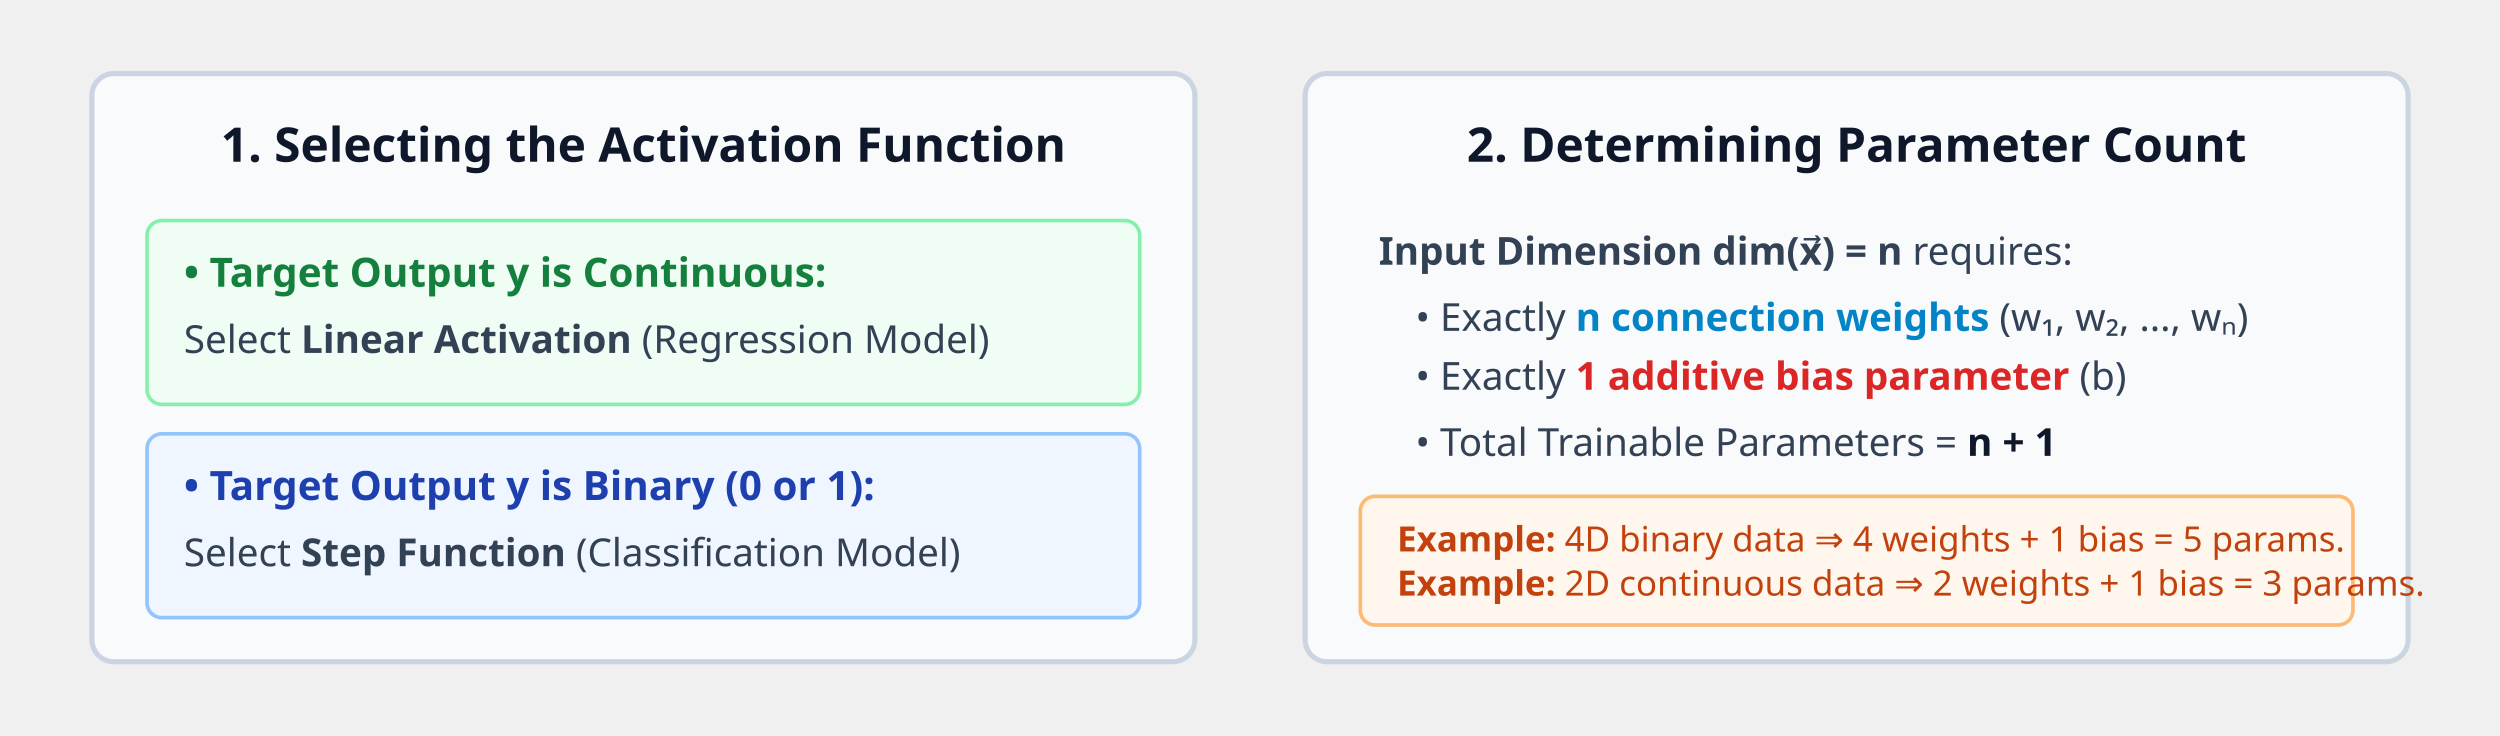
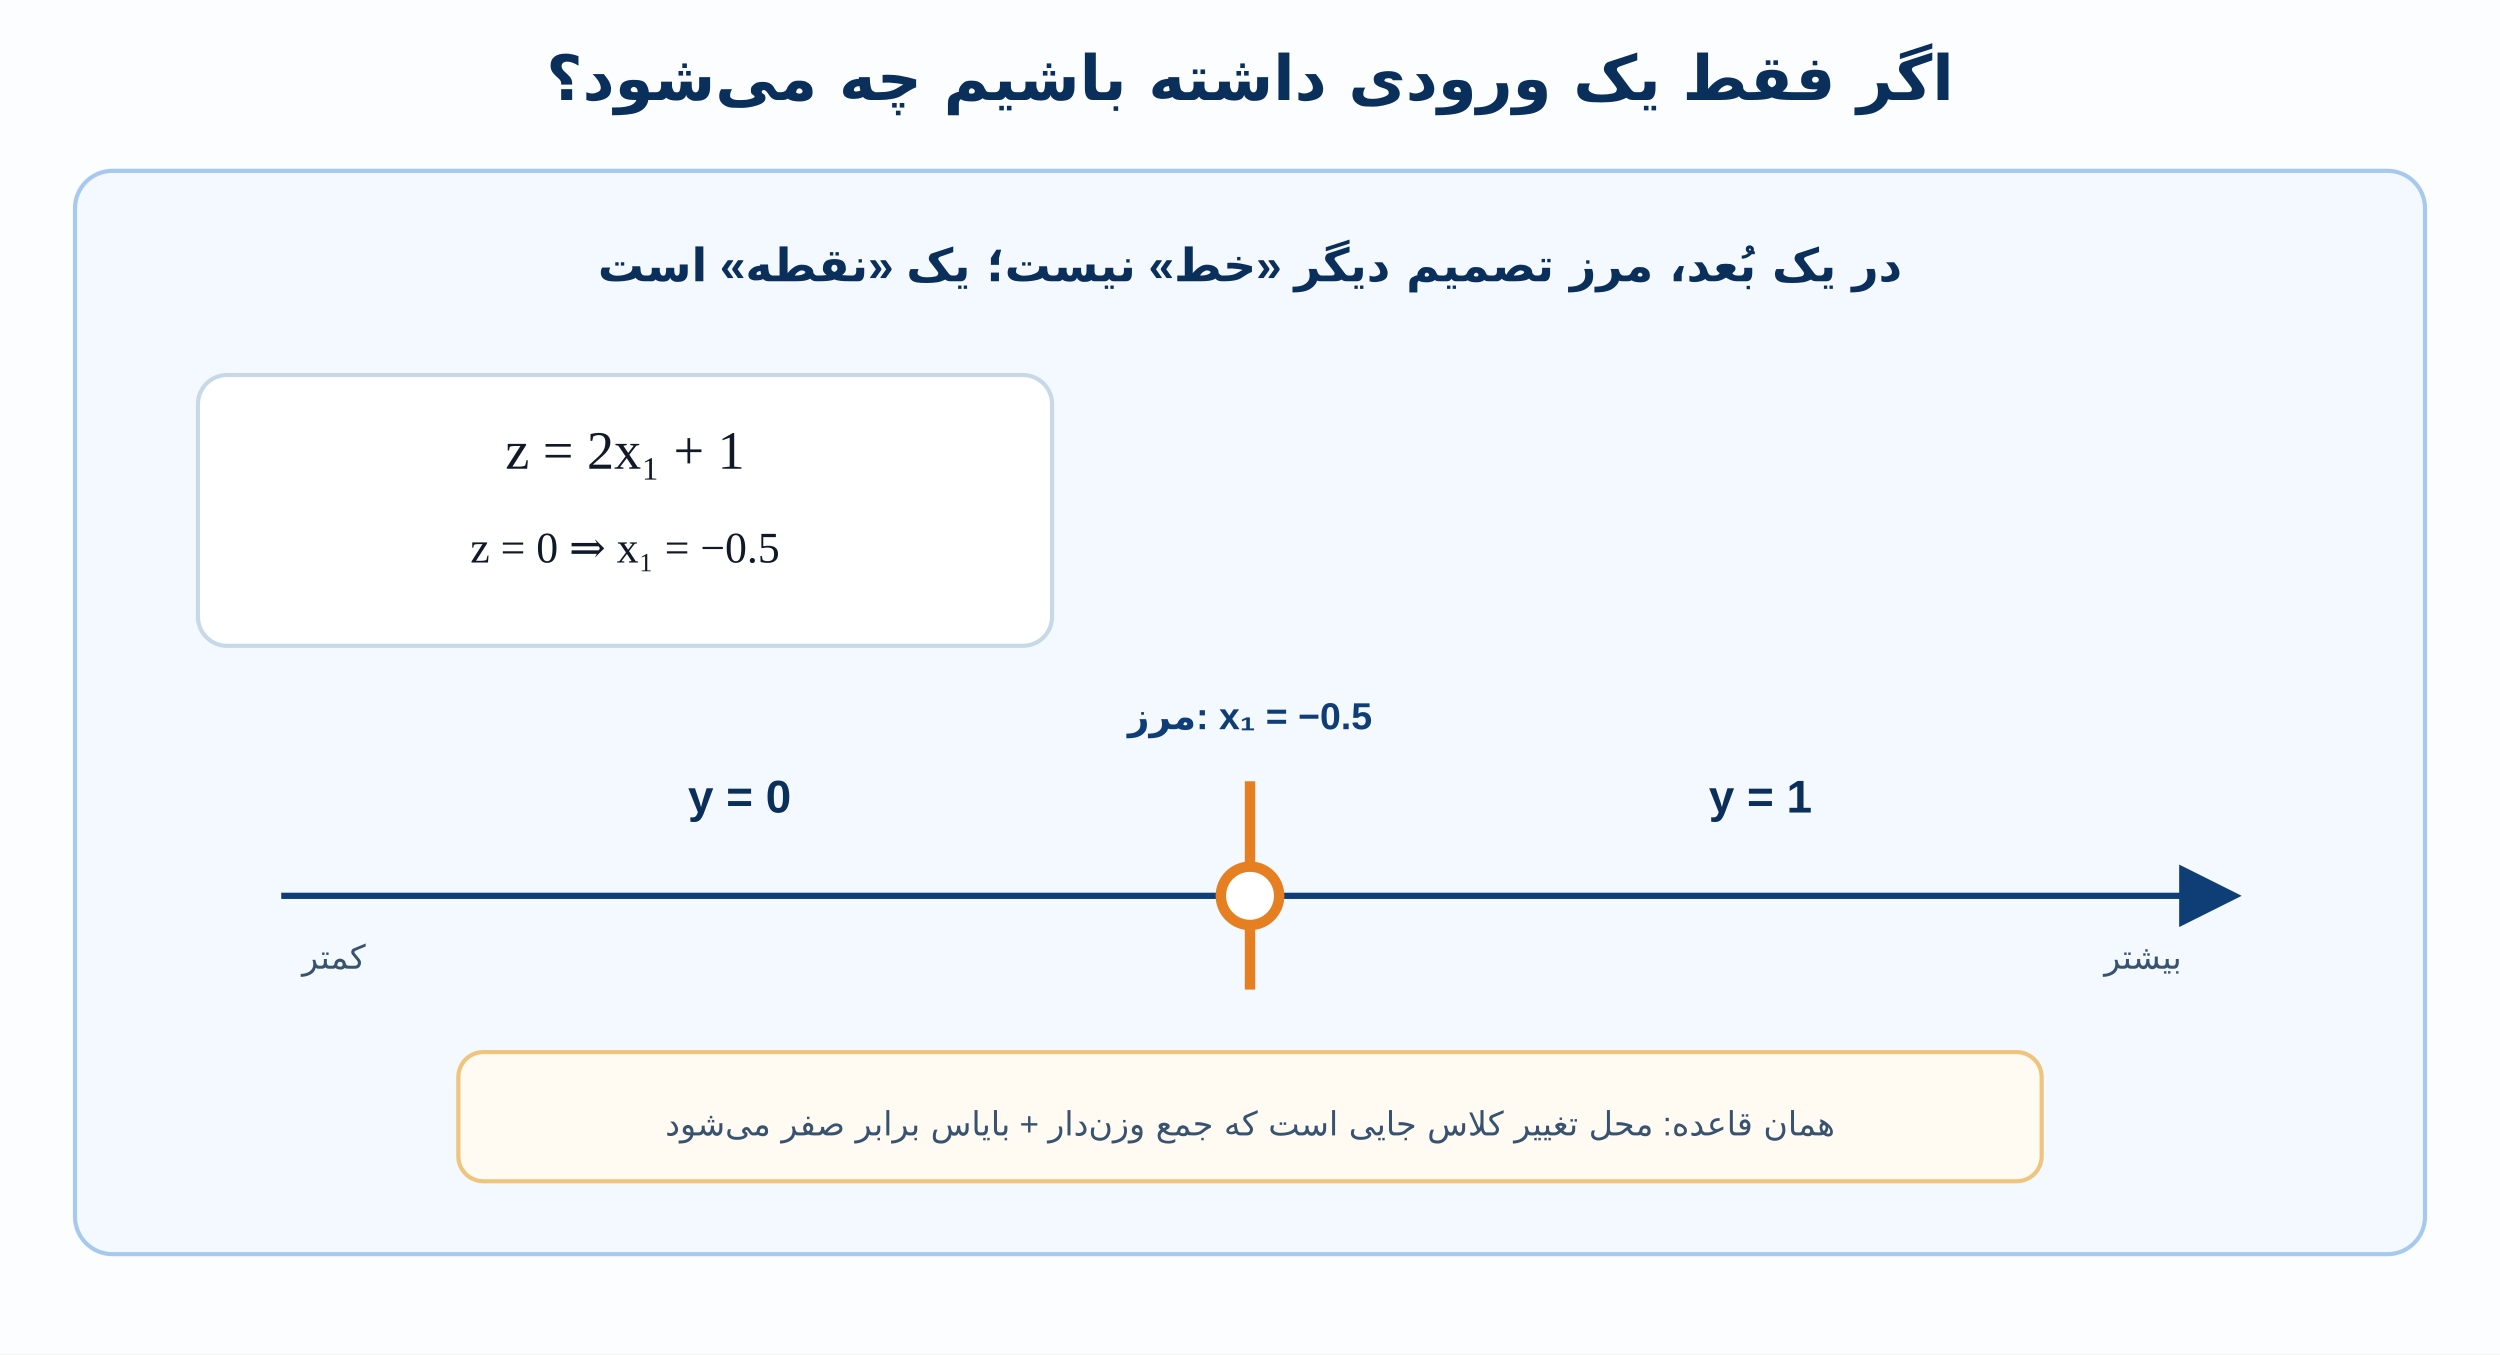
- <svg xmlns="http://www.w3.org/2000/svg" viewBox="0 0 680 200" style="width:100%; max-width:680px; height:auto; display:block; margin:auto; background:#ffffff; border:1px solid #e2e8f0; border-radius:8px;">
-   <style>
-     .tbl-title { font-family: system-ui, sans-serif; font-size: 13px; font-weight: bold; fill: #0f172a; }
-     .rule-title { font-family: system-ui, sans-serif; font-size: 11px; font-weight: bold; }
-     .rule-body { font-family: system-ui, sans-serif; font-size: 10.5px; fill: #334155; }
-     .math-s { font-family: "DejaVu Serif", "Times New Roman", serif; font-style: italic; font-weight: bold; }
-   </style>
-   <g transform="translate(25, 20)">
-     <rect x="0" y="0" width="300" height="160" rx="6" fill="#f8fafc" stroke="#cbd5e1" stroke-width="1.4" />
-     <text x="150" y="24" text-anchor="middle" class="tbl-title">1. Selecting the Activation Function</text>
-     <rect x="15" y="40" width="270" height="50" rx="4" fill="#f0fdf4" stroke="#86efac" />
-     <text x="25" y="58" class="rule-title" fill="#15803d">• Target Output y is Continuous:</text>
-     <text x="25" y="76" class="rule-body">Select <tspan font-weight="bold">Linear Activation</tspan> (Regression Model)</text>
-     <rect x="15" y="98" width="270" height="50" rx="4" fill="#eff6ff" stroke="#93c5fd" />
-     <text x="25" y="116" class="rule-title" fill="#1e40af">• Target Output y is Binary (0 or 1):</text>
-     <text x="25" y="134" class="rule-body">Select <tspan font-weight="bold">Step Function</tspan> (Classification Model)</text>
-   </g>
-   <g transform="translate(355, 20)">
-     <rect x="0" y="0" width="300" height="160" rx="6" fill="#f8fafc" stroke="#cbd5e1" stroke-width="1.4" />
-     <text x="150" y="24" text-anchor="middle" class="tbl-title">2. Determining Parameter Count</text>
-     <text x="20" y="52" class="rule-body">
-       <tspan font-weight="bold">Input Dimension dim(x⃗) = n</tspan> requires:</text>
-     <text x="30" y="70" class="rule-body">• Exactly <tspan font-weight="bold" fill="#0284c7">n connection weights</tspan> (w₁, w₂, ..., wₙ)</text>
-     <text x="30" y="86" class="rule-body">• Exactly <tspan font-weight="bold" fill="#dc2626">1 additive bias parameter</tspan> (b)</text>
-     <text x="30" y="104" class="rule-body">• Total Trainable Parameters = <tspan font-weight="bold" fill="#0f172a">n + 1</tspan>
-     </text>
-     <rect x="15" y="115" width="270" height="35" rx="4" fill="#fff7ed" stroke="#fdba74" />
-     <text x="25" y="130" font-family="system-ui" font-size="9.5px" fill="#c2410c">
-       <tspan font-weight="bold">Example:</tspan> 4D binary data ⇒ 4 weights + 1 bias = 5 params.
-     </text>
-     <text x="25" y="142" font-family="system-ui" font-size="9.5px" fill="#c2410c">
-       <tspan font-weight="bold">Example:</tspan> 2D continuous data ⇒ 2 weights + 1 bias = 3 params.
-     </text>
-   </g>
+ <svg xmlns="http://www.w3.org/2000/svg" width="1200" height="650" viewBox="0 0 1200 650">
+   <defs>
+     <marker id="arrow" markerWidth="10" markerHeight="10" refX="8" refY="5" orient="auto" markerUnits="strokeWidth">
+       <path d="M0,0 L10,5 L0,10 z" fill="#0f3d75" />
+     </marker>
+     <style>.bg{fill:#fbfdff}.panel{fill:#f4f9ff;stroke:#a7c9ee;stroke-width:2}.panel2{fill:#fffaf2;stroke:#efc47d;stroke-width:2}.title{font:700 30px Arial,sans-serif;fill:#0b2f5b}.h{font:700 22px Arial,sans-serif;fill:#0b2f5b}.small{font:16px Arial,sans-serif;fill:#37536f}.math{font:26px "Times New Roman",serif;fill:#111827}.maths{font:21px "Times New Roman",serif;fill:#111827}.line{stroke:#0f3d75;stroke-width:3;fill:none}.label{font:700 18px Arial,sans-serif;fill:#0f3d75}.rtl{direction:rtl;unicode-bidi:bidi-override}</style>
+   </defs>
+   <rect class="bg" x="0" y="0" width="1200" height="650" />
+   <text x="600" y="48" text-anchor="middle" class="title">اگر فقط یک ورودی داشته باشیم چه می‌شود؟</text>
+   <rect x="36" y="82" width="1128" height="520" rx="18" class="panel" />
+   <text x="600" y="135" text-anchor="middle" class="h">در یک بُعد، مرز تصمیم دیگر «خط» نیست؛ یک «نقطه» است</text>
+   <rect x="95" y="180" width="410" height="130" rx="14" fill="#ffffff" stroke="#c7d8e9" stroke-width="2" />
+   <text x="300" y="225" text-anchor="middle" class="math">z = 2x₁ + 1</text>
+   <text x="300" y="270" text-anchor="middle" class="maths">z = 0  ⇒  x₁ = −0.5</text>
+   <line x1="135" y1="430" x2="1070" y2="430" class="line" marker-end="url(#arrow)" />
+   <line x1="600" y1="375" x2="600" y2="475" stroke="#e67e22" stroke-width="5" />
+   <circle cx="600" cy="430" r="14" fill="#ffffff" stroke="#e67e22" stroke-width="5" />
+   <text x="600" y="350" text-anchor="middle" class="label">مرز: x₁ = −0.5</text>
+   <text x="355" y="390" text-anchor="middle" class="h">y = 0</text>
+   <text x="845" y="390" text-anchor="middle" class="h">y = 1</text>
+   <text x="145" y="465" class="small">کمتر</text>
+   <text x="1010" y="465" class="small">بیشتر</text>
+   <rect x="220" y="505" width="760" height="62" rx="12" class="panel2" />
+   <text x="600" y="545" text-anchor="middle" class="small rtl">همان قاعده: محل تغییر کلاس جایی است که جمع وزن‌دار + بایاس برابر صفر می‌شود</text>
</svg>
